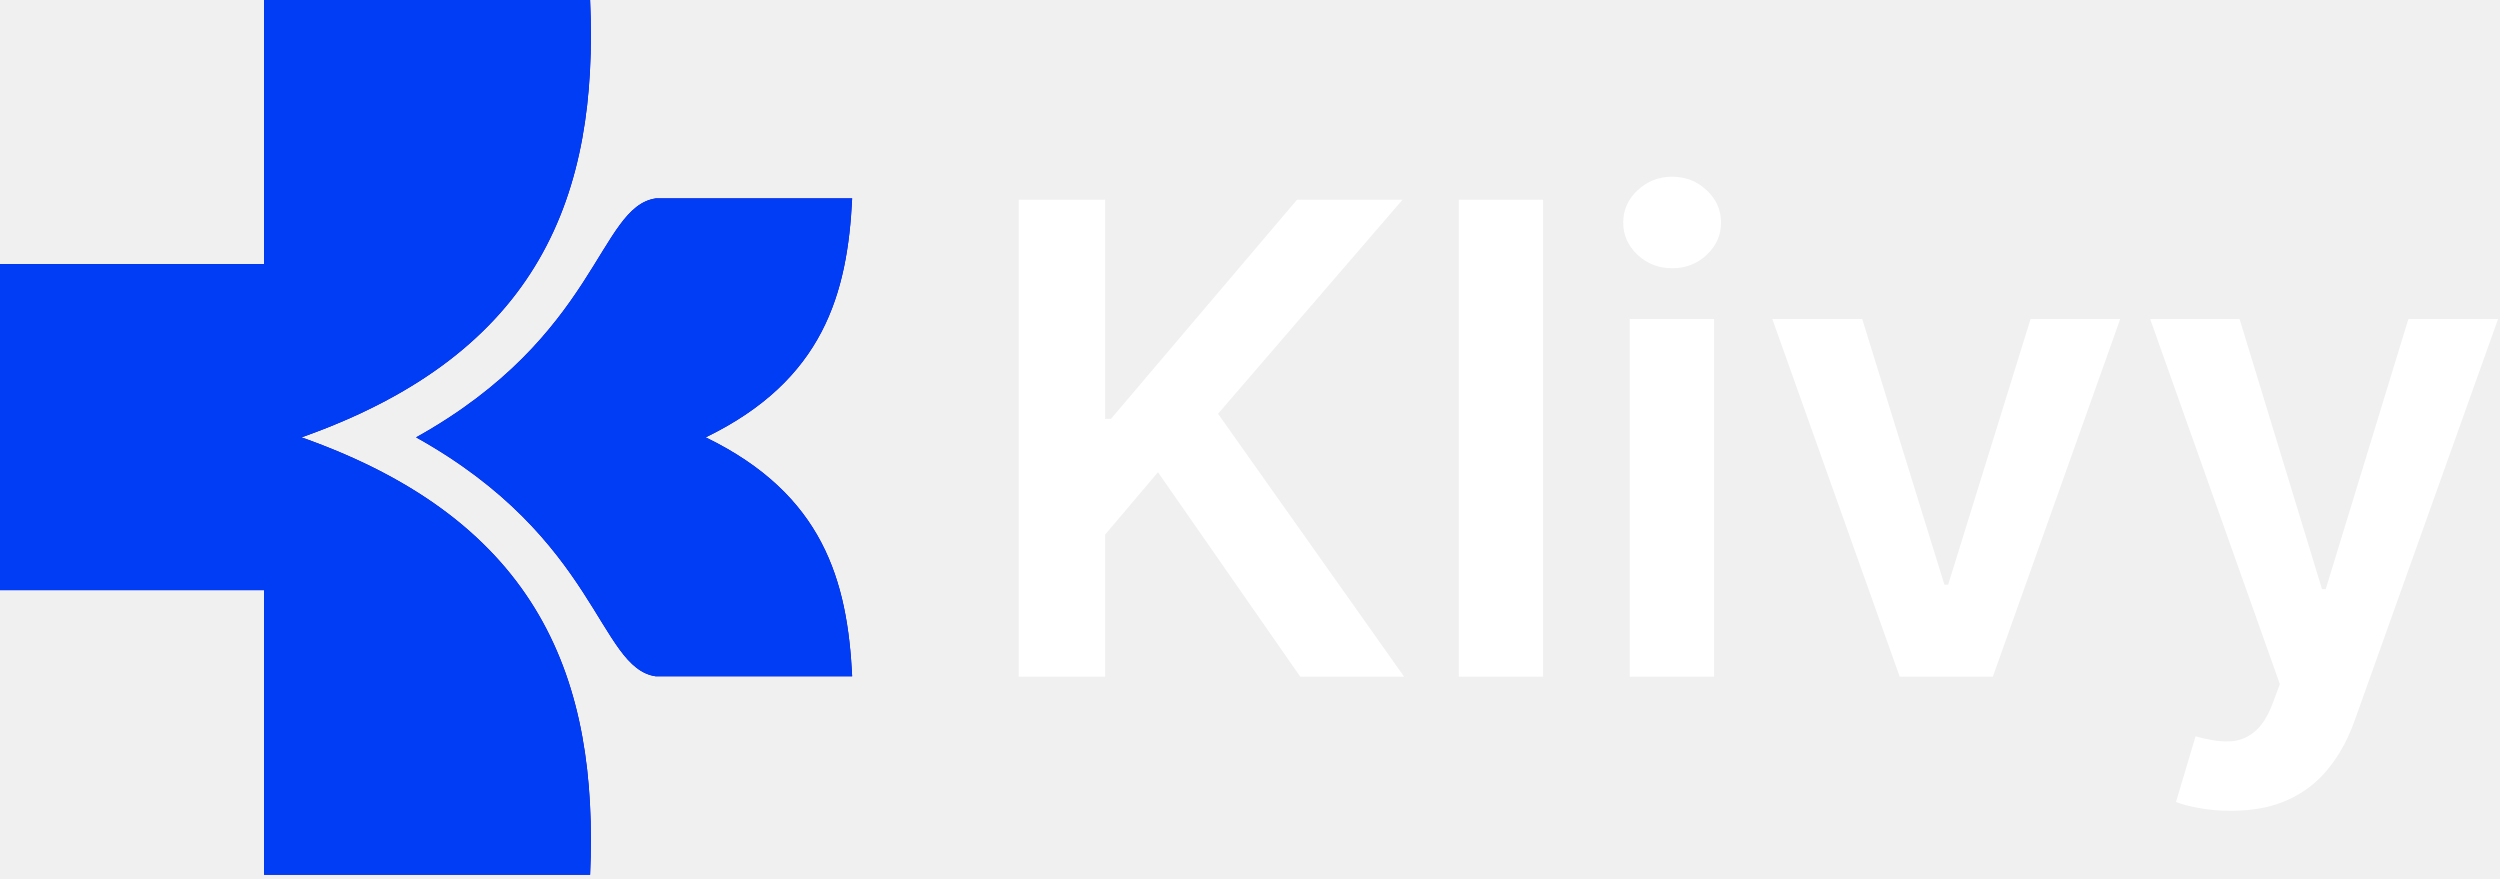
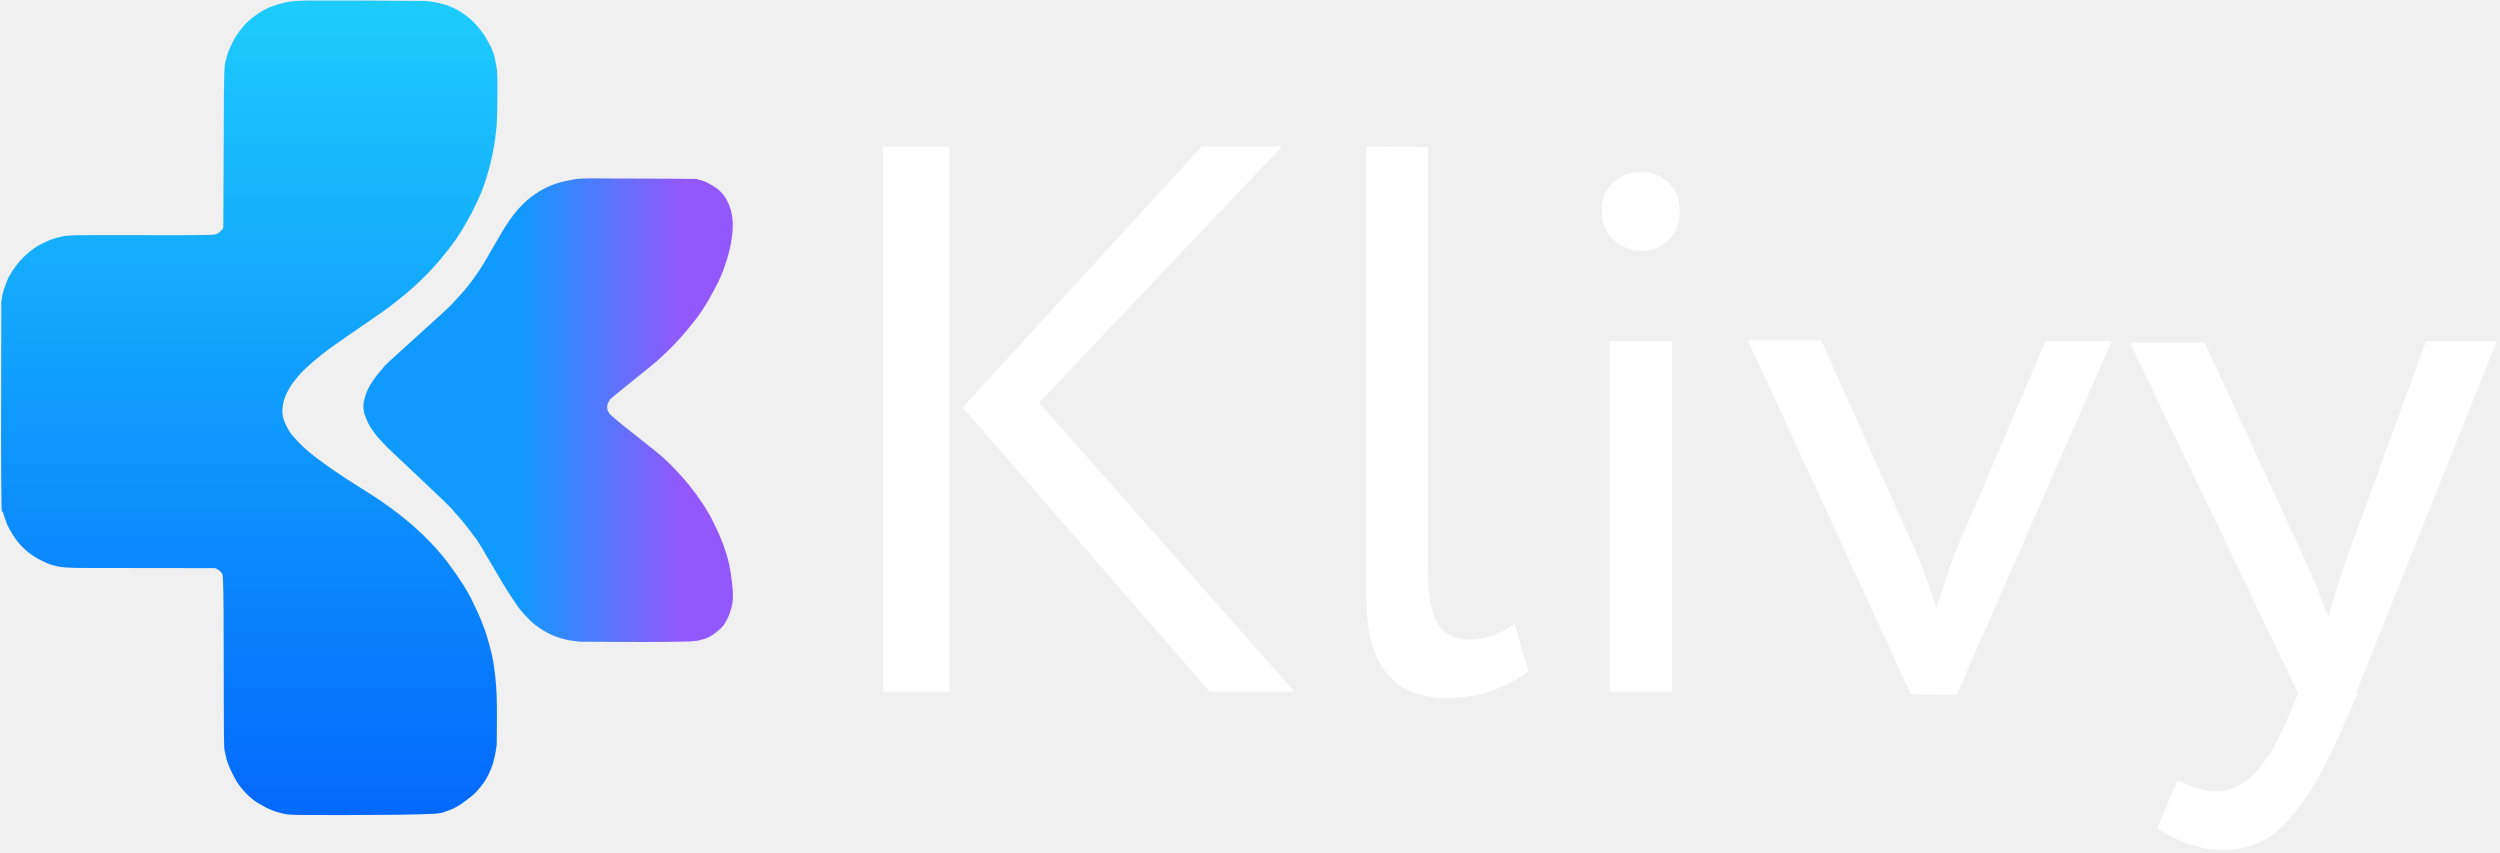
- <svg xmlns="http://www.w3.org/2000/svg" width="481" height="169" viewBox="0 0 481 169" fill="none">
-   <path d="M113.536 0C115.175 37.292 104.117 67.863 58 84.147C104.117 100.433 115.175 131.003 113.536 168.295H50.812V113.536H0V50.812H50.812V0H113.536Z" fill="#0000C9" />
-   <path d="M113.536 0C115.175 37.292 104.117 67.863 58 84.147C104.117 100.433 115.175 131.003 113.536 168.295H50.812V113.536H0V50.812H50.812V0H113.536Z" fill="url(#paint0_linear_9_43)" />
-   <path d="M163.955 38.177C163.056 56.462 158.465 73.127 135.771 84.146C158.465 95.165 163.056 111.834 163.955 130.119H126.164C115.121 128.486 115.046 103.635 80.063 84.148C115.046 64.661 115.121 39.809 126.164 38.177H163.955Z" fill="#0000C9" />
-   <path d="M163.955 38.177C163.056 56.462 158.465 73.127 135.771 84.146C158.465 95.165 163.056 111.834 163.955 130.119H126.164C115.121 128.486 115.046 103.635 80.063 84.148C115.046 64.661 115.121 39.809 126.164 38.177H163.955Z" fill="url(#paint1_linear_9_43)" />
-   <path d="M429.236 156C427.026 156 424.98 155.821 423.098 155.462C421.246 155.134 419.768 154.746 418.662 154.297L422.426 141.663C424.786 142.35 426.891 142.678 428.743 142.649C430.595 142.619 432.223 142.036 433.627 140.901C435.06 139.796 436.27 137.944 437.256 135.346L438.645 131.627L413.689 61.375H430.894L446.754 113.347H447.471L463.376 61.375H480.626L453.071 138.527C451.787 142.171 450.085 145.292 447.964 147.891C445.843 150.519 443.245 152.52 440.168 153.894C437.121 155.298 433.477 156 429.236 156Z" fill="white" />
-   <path d="M407.932 61.375L383.424 130.193H365.503L340.995 61.375H358.29L374.105 112.496H374.822L390.682 61.375H407.932Z" fill="white" />
-   <path d="M313.564 130.193V61.375H329.783V130.193H313.564ZM321.719 51.608C319.15 51.608 316.94 50.757 315.088 49.054C313.236 47.322 312.31 45.246 312.31 42.826C312.31 40.377 313.236 38.301 315.088 36.599C316.94 34.866 319.15 34 321.719 34C324.317 34 326.527 34.866 328.349 36.599C330.201 38.301 331.127 40.377 331.127 42.826C331.127 45.246 330.201 47.322 328.349 49.054C326.527 50.757 324.317 51.608 321.719 51.608Z" fill="white" />
-   <path d="M296.886 38.435V130.193H280.667V38.435H296.886Z" fill="white" />
-   <path d="M196 130.193V38.435H212.622V80.596H213.742L249.54 38.435H269.836L234.352 79.61L270.15 130.193H250.167L222.793 90.856L212.622 102.863V130.193H196Z" fill="white" />
+ <svg xmlns="http://www.w3.org/2000/svg" width="783" height="267" viewBox="0 0 783 267" fill="none">
+   <g clip-path="url(#clip0_46_10)">
+     <path d="M325.42 126.122L405.452 216.646H378.856L301.508 127.586L376.416 45.846H401.548L325.42 126.122ZM276.62 45.846H297.36V216.646H276.62V45.846ZM427.978 45.846L447.254 46.09V178.826C447.254 186.39 448.23 191.758 450.182 195.174C452.134 198.59 455.55 200.298 460.186 200.298C462.87 200.298 465.554 199.81 467.994 198.834C470.434 197.858 472.63 196.638 474.338 195.418L478.73 210.302C475.802 212.498 472.142 214.45 467.75 216.158C463.358 217.866 458.478 218.598 452.866 218.598C436.274 218.598 427.978 208.106 427.978 187.366V45.846ZM504.116 106.846H523.636V216.646H504.116V106.846ZM501.676 65.61V65.854C501.676 62.194 502.896 59.266 505.336 57.07C507.776 54.874 510.704 53.898 514.12 53.898C517.292 53.898 519.976 54.874 522.416 57.07C524.856 59.266 526.076 62.194 526.076 65.854C526.076 70.002 524.856 73.174 522.416 75.37C519.976 77.566 517.292 78.542 514.12 78.542C510.704 78.542 507.776 77.322 505.336 75.126C502.896 72.93 501.676 69.758 501.676 65.61ZM612.837 217.622L598.441 217.378L547.445 106.602H570.381L596.977 165.894C598.685 169.554 600.393 173.458 602.101 177.85C603.809 182.242 605.273 186.39 606.493 190.538C607.713 186.39 609.177 182.242 610.641 177.85C612.105 173.458 613.813 169.31 615.521 165.65L640.653 106.846H661.393L612.837 217.622ZM738.1 216.646L738.344 217.378C734.196 227.138 730.536 235.19 727.12 241.534C723.704 247.878 720.288 252.758 717.116 256.418C713.944 260.078 710.772 262.518 707.356 263.982C703.94 265.446 700.28 266.178 696.376 266.178C692.228 266.178 688.568 265.446 685.152 264.226C681.736 263.006 678.564 261.298 675.636 259.346L681.98 244.462C683.688 245.194 685.64 245.926 687.592 246.658C689.544 247.39 691.74 247.878 693.936 247.878C698.572 247.878 702.72 245.926 706.38 242.022C710.04 238.118 713.7 231.774 717.36 222.99L719.8 217.134L667.096 107.334H690.52L722.728 177.118C723.948 179.802 725.168 182.486 726.144 185.17C727.12 187.854 728.096 190.538 729.316 193.222C730.78 187.854 732.488 182.242 734.44 176.386L759.816 106.846H782.02L738.1 216.646Z" fill="white" />
+     <g clip-path="url(#clip1_46_10)">
+       <path d="M112.311 0.165C116.143 0.185 127.845 0.244 131.461 0.28C135.078 0.317 133.131 0.295 134.012 0.381C134.892 0.467 135.939 0.64 136.744 0.793C137.547 0.948 138.176 1.123 138.834 1.31C139.492 1.496 139.939 1.603 140.689 1.912C141.441 2.22 142.392 2.609 143.344 3.16C144.293 3.71 145.655 4.671 146.395 5.214C147.136 5.757 147.319 5.983 147.787 6.42C148.255 6.857 148.603 7.142 149.202 7.835C149.8 8.528 150.824 9.811 151.378 10.58C151.934 11.348 152.141 11.767 152.53 12.444C152.918 13.12 153.416 14.062 153.704 14.639C153.993 15.216 154.074 15.4 154.262 15.908C154.448 16.416 154.618 16.821 154.827 17.686C155.038 18.548 155.378 20.226 155.523 21.087C155.668 21.95 155.653 21.973 155.698 22.855C155.742 23.738 155.792 24.087 155.792 26.382C155.79 28.675 155.775 34.042 155.691 36.618C155.605 39.197 155.478 40.117 155.28 41.846C155.084 43.573 154.791 45.417 154.509 46.987C154.225 48.557 153.96 49.753 153.581 51.266C153.201 52.777 152.647 54.71 152.23 56.056C151.813 57.404 151.526 58.195 151.076 59.345C150.626 60.495 150.12 61.678 149.531 62.954C148.943 64.231 148.315 65.562 147.548 67.005C146.78 68.449 145.723 70.281 144.925 71.616C144.127 72.95 143.593 73.819 142.762 75.01C141.929 76.201 140.89 77.544 139.929 78.763C138.969 79.982 137.97 81.203 136.996 82.324C136.021 83.447 135.207 84.341 134.084 85.494C132.961 86.649 131.426 88.162 130.261 89.247C129.095 90.332 128.221 91.061 127.092 92.005C125.964 92.948 124.724 93.951 123.491 94.908C122.258 95.863 122.462 95.787 119.689 97.737C116.916 99.688 109.717 104.612 106.852 106.611C103.986 108.61 103.826 108.732 102.493 109.735C101.159 110.736 100.013 111.645 98.846 112.623C97.677 113.603 96.344 114.793 95.484 115.609C94.621 116.424 94.259 116.858 93.68 117.516C93.101 118.172 92.485 118.925 92.01 119.551C91.537 120.178 91.199 120.686 90.836 121.273C90.473 121.859 90.124 122.474 89.834 123.07C89.543 123.665 89.294 124.262 89.097 124.848C88.899 125.433 88.755 125.956 88.646 126.58C88.536 127.203 88.454 128.003 88.44 128.591C88.425 129.176 88.495 129.651 88.561 130.098C88.627 130.545 88.719 130.873 88.839 131.273C88.958 131.673 88.989 131.87 89.28 132.495C89.57 133.12 90.091 134.252 90.579 135.02C91.065 135.789 91.463 136.28 92.201 137.108C92.94 137.936 94.034 139.078 95.009 139.99C95.983 140.902 96.851 141.636 98.049 142.583C99.246 143.528 100.458 144.439 102.196 145.668C103.935 146.896 106.135 148.419 108.482 149.96C110.829 151.499 114.354 153.666 116.278 154.91C118.202 156.153 118.692 156.483 120.029 157.42C121.366 158.357 122.93 159.484 124.301 160.531C125.669 161.579 126.85 162.507 128.241 163.701C129.634 164.896 131.234 166.319 132.655 167.698C134.074 169.077 135.451 170.497 136.763 171.974C138.076 173.452 139.296 174.933 140.528 176.559C141.759 178.186 143.279 180.445 144.151 181.732C145.024 183.019 145.207 183.357 145.759 184.284C146.313 185.209 146.776 185.922 147.47 187.289C148.165 188.655 149.289 191.068 149.922 192.485C150.555 193.9 150.865 194.732 151.269 195.784C151.673 196.835 151.891 197.292 152.347 198.794C152.802 200.295 153.589 203.007 154.003 204.793C154.417 206.581 154.596 207.786 154.83 209.517C155.065 211.249 155.277 213.221 155.409 215.185C155.543 217.151 155.597 218.489 155.627 221.31C155.656 224.13 155.612 230.034 155.587 232.111C155.562 234.187 155.539 233.191 155.477 233.77C155.414 234.35 155.391 234.697 155.21 235.591C155.027 236.483 154.73 238.004 154.382 239.126C154.034 240.247 153.587 241.343 153.124 242.319C152.661 243.297 152.212 244.096 151.602 244.99C150.992 245.884 150.087 246.981 149.469 247.68C148.852 248.379 148.694 248.526 147.897 249.186C147.101 249.844 145.477 251.068 144.691 251.637C143.903 252.205 143.654 252.318 143.175 252.595C142.697 252.873 142.363 253.057 141.823 253.3C141.283 253.541 140.607 253.818 139.937 254.047C139.268 254.275 138.653 254.525 137.804 254.67C136.955 254.814 136.848 254.83 134.844 254.913C132.841 254.994 130.538 255.099 125.786 255.16C121.034 255.221 111.373 255.264 106.336 255.279C101.301 255.292 98.213 255.273 95.571 255.248C92.928 255.221 91.779 255.231 90.485 255.124C89.192 255.015 88.653 254.809 87.811 254.598C86.97 254.387 86.168 254.128 85.433 253.852C84.698 253.579 84.152 253.331 83.398 252.952C82.645 252.571 81.57 251.965 80.912 251.573C80.254 251.179 79.969 250.986 79.45 250.588C78.929 250.19 78.329 249.687 77.794 249.188C77.262 248.688 76.752 248.163 76.249 247.588C75.747 247.012 75.18 246.278 74.781 245.732C74.382 245.186 74.215 244.935 73.854 244.31C73.493 243.683 72.965 242.685 72.617 241.979C72.269 241.273 72.037 240.757 71.767 240.077C71.496 239.398 71.206 238.639 70.993 237.902C70.782 237.165 70.629 236.368 70.499 235.655C70.37 234.941 70.283 235.477 70.217 233.618C70.149 231.759 70.133 231.309 70.103 224.5C70.072 217.692 70.07 199.716 70.034 192.769C69.996 185.819 69.931 184.927 69.879 182.809C69.824 180.691 69.809 180.645 69.711 180.063C69.612 179.479 69.434 179.53 69.284 179.314C69.133 179.099 68.985 178.926 68.815 178.773C68.644 178.619 68.505 178.515 68.258 178.392C68.011 178.268 67.894 178.106 67.332 178.031C66.768 177.955 71.414 177.961 64.878 177.938C58.343 177.915 35.164 177.912 28.121 177.892C21.079 177.872 24.11 177.864 22.624 177.818C21.139 177.77 20.2 177.735 19.208 177.608C18.215 177.481 17.389 177.252 16.674 177.059C15.957 176.868 15.63 176.755 14.911 176.454C14.192 176.152 13.119 175.644 12.357 175.245C11.597 174.845 10.981 174.478 10.349 174.059C9.716 173.641 9.17 173.237 8.569 172.732C7.967 172.228 7.23 171.527 6.74 171.032C6.249 170.537 6.059 170.316 5.627 169.763C5.194 169.209 4.62 168.449 4.143 167.711C3.665 166.974 3.136 166.05 2.767 165.341C2.397 164.63 2.234 164.282 1.924 163.454C1.616 162.624 1.154 161.263 0.912 160.366C0.671 159.469 0.57 162.022 0.475 158.072C0.378 154.123 0.346 146.73 0.335 136.67C0.323 126.611 0.384 104.782 0.407 97.717C0.43 90.651 0.369 95.347 0.475 94.278C0.579 93.211 0.73 92.394 1.03 91.309C1.331 90.224 1.941 88.62 2.277 87.767C2.613 86.916 2.768 86.704 3.05 86.195C3.332 85.689 3.593 85.278 3.967 84.727C4.341 84.175 4.874 83.433 5.297 82.887C5.719 82.341 6.077 81.917 6.503 81.448C6.928 80.981 7.376 80.523 7.846 80.079C8.316 79.637 8.819 79.195 9.32 78.791C9.822 78.387 10.333 78.006 10.85 77.654C11.368 77.303 11.629 77.094 12.428 76.681C13.226 76.269 14.659 75.57 15.643 75.18C16.626 74.791 17.332 74.581 18.329 74.347C19.327 74.115 19.707 73.902 21.63 73.783C23.551 73.666 24.047 73.659 29.857 73.64C35.667 73.62 50.65 73.674 56.491 73.663C62.331 73.651 63.096 73.607 64.9 73.57C66.702 73.532 66.756 73.527 67.31 73.443C67.864 73.359 67.953 73.212 68.222 73.067C68.492 72.92 68.725 72.747 68.927 72.567C69.132 72.388 69.288 72.206 69.444 71.99C69.599 71.774 69.77 71.8 69.856 71.268C69.941 70.735 69.91 75.668 69.956 68.792C70.002 61.913 70.067 37.956 70.134 30.001C70.2 22.044 70.263 22.882 70.36 21.052C70.457 19.221 70.566 19.711 70.721 19.015C70.876 18.319 71.051 17.592 71.288 16.876C71.524 16.162 71.838 15.405 72.138 14.725C72.438 14.044 72.751 13.417 73.086 12.797C73.42 12.175 73.732 11.626 74.147 10.997C74.563 10.37 75.092 9.643 75.582 9.031C76.073 8.419 76.624 7.815 77.089 7.33C77.554 6.845 77.862 6.557 78.371 6.125C78.883 5.691 79.55 5.161 80.15 4.732C80.749 4.302 81.357 3.904 81.966 3.546C82.574 3.188 83.186 2.872 83.802 2.588C84.419 2.304 84.764 2.148 85.667 1.846C86.572 1.544 88.115 1.028 89.228 0.779C90.34 0.529 91.054 0.452 92.34 0.351C93.626 0.249 94.259 0.196 96.946 0.165C99.634 0.134 105.909 0.165 108.469 0.165C111.03 0.165 108.479 0.145 112.311 0.165Z" fill="url(#paint0_linear_46_10)" />
+       <path d="M197.211 55.917C201.061 55.936 213.028 55.969 216.596 56.026C220.164 56.083 217.929 56.12 218.619 56.257C219.306 56.396 220.048 56.589 220.726 56.853C221.403 57.118 222.035 57.473 222.684 57.846C223.332 58.217 224.106 58.71 224.615 59.083C225.125 59.454 225.352 59.665 225.741 60.078C226.13 60.49 226.584 61.019 226.95 61.557C227.316 62.093 227.647 62.692 227.939 63.296C228.231 63.901 228.488 64.518 228.702 65.181C228.915 65.843 229.085 66.496 229.217 67.268C229.349 68.04 229.466 68.881 229.495 69.811C229.523 70.743 229.484 71.786 229.39 72.856C229.294 73.927 229.131 75.124 228.928 76.237C228.725 77.351 228.501 78.344 228.176 79.537C227.85 80.729 227.374 82.228 226.973 83.391C226.572 84.554 226.242 85.44 225.776 86.516C225.308 87.591 224.841 88.543 224.165 89.841C223.489 91.139 222.455 93.036 221.72 94.304C220.985 95.573 220.404 96.477 219.751 97.448C219.1 98.421 218.589 99.119 217.804 100.139C217.021 101.16 215.9 102.547 215.047 103.568C214.195 104.587 213.554 105.32 212.688 106.263C211.823 107.207 210.817 108.269 209.854 109.227C208.893 110.184 207.841 111.167 206.918 112.01C205.994 112.854 206.746 112.297 204.317 114.289C201.89 116.28 194.598 122.087 192.354 123.964C190.112 125.842 191.172 125.188 190.857 125.557C190.544 125.925 190.578 125.946 190.471 126.176C190.364 126.405 190.268 126.674 190.219 126.933C190.17 127.192 190.148 127.459 190.173 127.733C190.196 128.005 190.252 128.285 190.362 128.572C190.475 128.859 190.674 129.207 190.842 129.453C191.01 129.701 190.702 129.46 191.375 130.054C192.049 130.647 192.572 131.151 194.885 133.018C197.197 134.885 203.01 139.441 205.254 141.259C207.496 143.075 207.379 143.037 208.34 143.918C209.3 144.798 210.134 145.636 211.02 146.547C211.903 147.457 212.83 148.459 213.651 149.379C214.472 150.299 215.232 151.193 215.944 152.073C216.657 152.95 217.245 153.711 217.928 154.649C218.61 155.588 219.362 156.675 220.038 157.704C220.713 158.733 221.397 159.817 221.977 160.828C222.559 161.838 222.975 162.657 223.524 163.766C224.073 164.873 224.747 166.271 225.27 167.474C225.792 168.676 226.249 169.834 226.661 170.979C227.073 172.124 227.449 173.334 227.743 174.342C228.038 175.35 228.221 176.054 228.425 177.026C228.631 177.998 228.816 179.043 228.978 180.17C229.139 181.296 229.298 182.71 229.395 183.789C229.49 184.868 229.548 185.861 229.555 186.644C229.561 187.429 229.522 187.843 229.433 188.495C229.344 189.146 229.245 189.765 229.021 190.557C228.796 191.348 228.429 192.46 228.089 193.25C227.748 194.04 227.324 194.748 226.976 195.299C226.628 195.85 226.478 196.073 226.002 196.551C225.525 197.031 224.683 197.734 224.116 198.176C223.55 198.618 223.092 198.918 222.602 199.207C222.111 199.495 221.68 199.706 221.169 199.908C220.658 200.107 220.142 200.261 219.535 200.407C218.929 200.553 218.579 200.689 217.532 200.784C216.484 200.878 215.954 200.92 213.25 200.97C210.545 201.018 206.255 201.067 201.302 201.072C196.349 201.077 186.874 201.019 183.533 200.995C180.193 200.972 182.073 200.993 181.26 200.929C180.445 200.863 179.553 200.764 178.655 200.604C177.756 200.442 176.808 200.241 175.865 199.964C174.92 199.687 173.948 199.357 172.995 198.938C172.042 198.52 171.07 198.012 170.147 197.453C169.226 196.894 168.197 196.16 167.458 195.584C166.721 195.009 166.292 194.56 165.72 194.001C165.147 193.44 164.484 192.732 164.019 192.221C163.556 191.711 163.346 191.471 162.937 190.938C162.528 190.407 162.429 190.332 161.562 189.031C160.693 187.729 159.585 186.174 157.729 183.129C155.871 180.084 151.975 173.313 150.417 170.763C148.86 168.213 149.124 168.845 148.384 167.825C147.645 166.804 146.905 165.79 145.982 164.642C145.057 163.494 144.039 162.265 142.844 160.939C141.647 159.611 142.033 159.807 138.805 156.681C135.575 153.554 126.475 145.036 123.473 142.181C120.47 139.325 121.664 140.444 120.785 139.546C119.908 138.649 118.921 137.636 118.205 136.793C117.49 135.952 116.982 135.22 116.494 134.496C116.006 133.77 115.656 133.207 115.279 132.444C114.901 131.678 114.444 130.496 114.227 129.907C114.011 129.32 114.045 129.285 113.979 128.917C113.915 128.551 113.856 128.104 113.836 127.706C113.815 127.309 113.829 126.888 113.856 126.537C113.882 126.184 113.841 126.189 113.996 125.593C114.149 124.998 114.439 123.822 114.779 122.964C115.117 122.106 115.521 121.305 116.03 120.444C116.54 119.581 117.208 118.624 117.839 117.791C118.471 116.958 119.062 116.282 119.818 115.449C120.573 114.616 119.186 115.738 122.368 112.793C125.549 109.849 135.552 100.882 138.903 97.783C142.257 94.684 141.372 95.362 142.483 94.195C143.594 93.031 144.638 91.901 145.574 90.794C146.509 89.687 147.329 88.597 148.099 87.556C148.868 86.517 149.492 85.628 150.192 84.554C150.895 83.48 151.145 83.085 152.311 81.117C153.477 79.147 155.999 74.723 157.188 72.739C158.375 70.756 158.642 70.354 159.437 69.214C160.23 68.074 161.073 66.918 161.948 65.897C162.823 64.876 163.801 63.904 164.692 63.09C165.582 62.276 166.398 61.641 167.287 61.011C168.174 60.379 169.097 59.812 170.017 59.309C170.935 58.807 171.86 58.372 172.798 57.994C173.738 57.618 174.734 57.301 175.651 57.052C176.566 56.802 177.177 56.684 178.294 56.495C179.41 56.305 179.817 56.013 182.351 55.917C184.885 55.822 191.019 55.917 193.495 55.917C195.971 55.917 193.36 55.899 197.211 55.917Z" fill="url(#paint1_linear_46_10)" />
+     </g>
+   </g>
  <defs>
-     <linearGradient id="paint0_linear_9_43" x1="56.845" y1="0" x2="56.845" y2="168.295" gradientUnits="userSpaceOnUse">
-       <stop stop-color="#013DF5" />
-       <stop offset="1" stop-color="#013DF5" />
+     <linearGradient id="paint0_linear_46_10" x1="78.062" y1="0.151" x2="78.062" y2="255.283" gradientUnits="userSpaceOnUse">
+       <stop stop-color="#1DCCFD" />
+       <stop offset="1" stop-color="#0369FD" />
    </linearGradient>
-     <linearGradient id="paint1_linear_9_43" x1="122.009" y1="38.177" x2="122.009" y2="130.118" gradientUnits="userSpaceOnUse">
-       <stop stop-color="#013DF5" />
-       <stop offset="1" stop-color="#013DF5" />
+     <linearGradient id="paint1_linear_46_10" x1="113.678" y1="128" x2="213.477" y2="128" gradientUnits="userSpaceOnUse">
+       <stop offset="0.483" stop-color="#109AFD" />
+       <stop offset="1" stop-color="#9258FC" />
    </linearGradient>
+     <clipPath id="clip0_46_10">
+       <rect width="783" height="267" fill="white" />
+     </clipPath>
+     <clipPath id="clip1_46_10">
+       <rect width="230" height="256" fill="white" />
+     </clipPath>
  </defs>
</svg>
